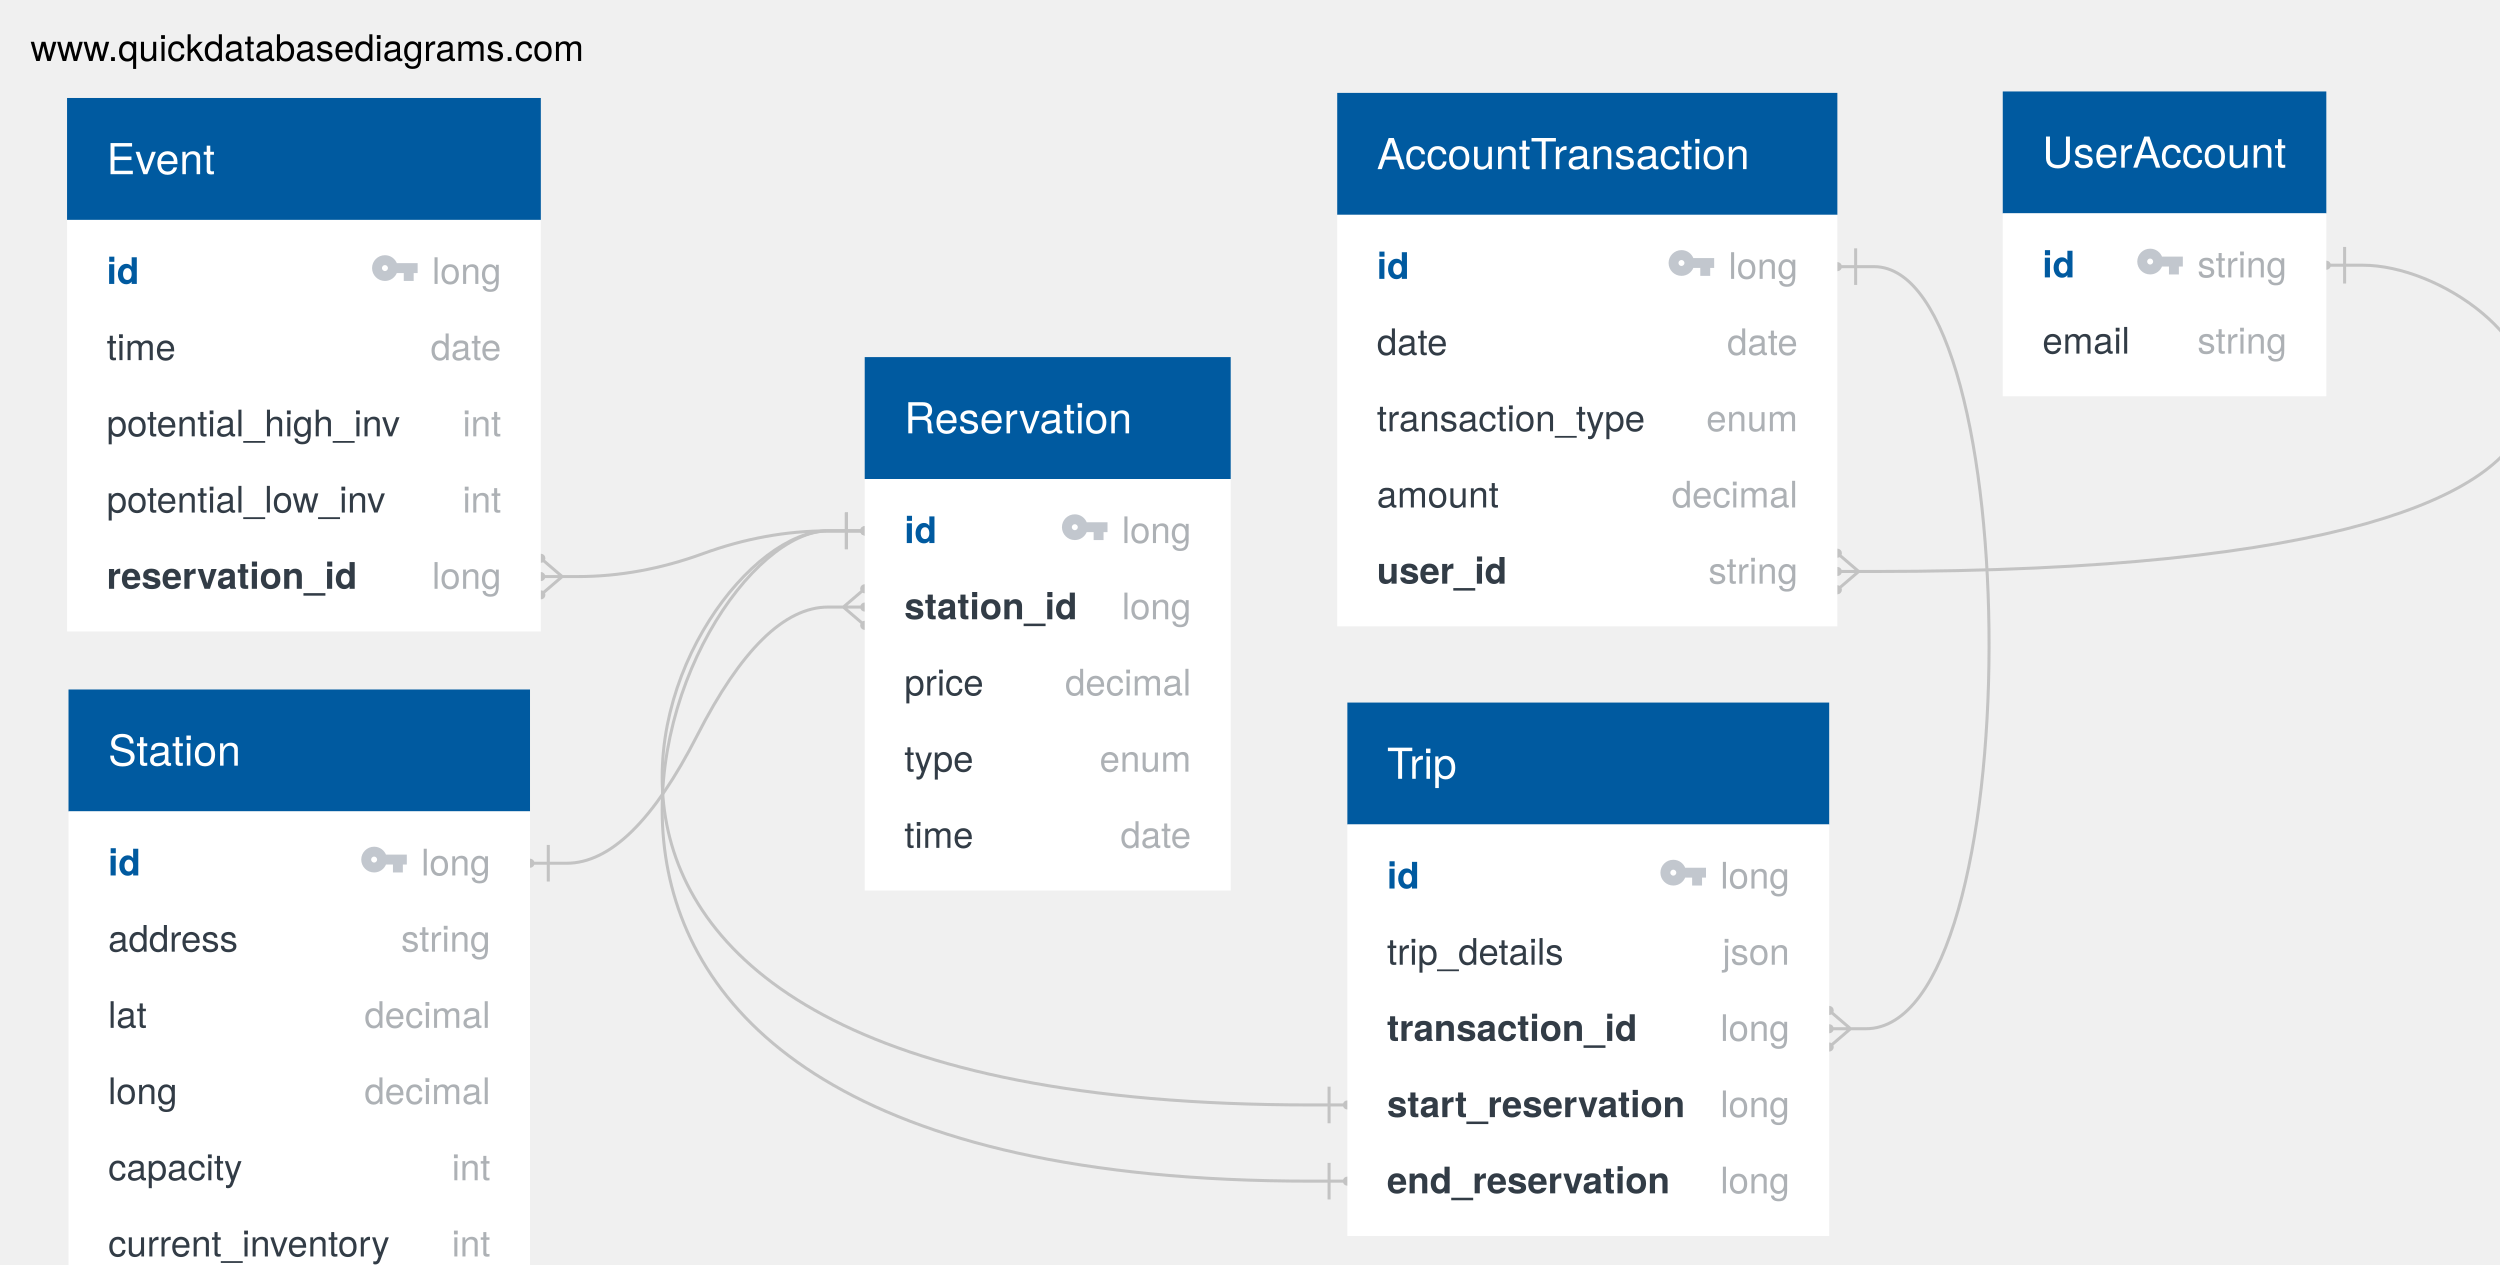
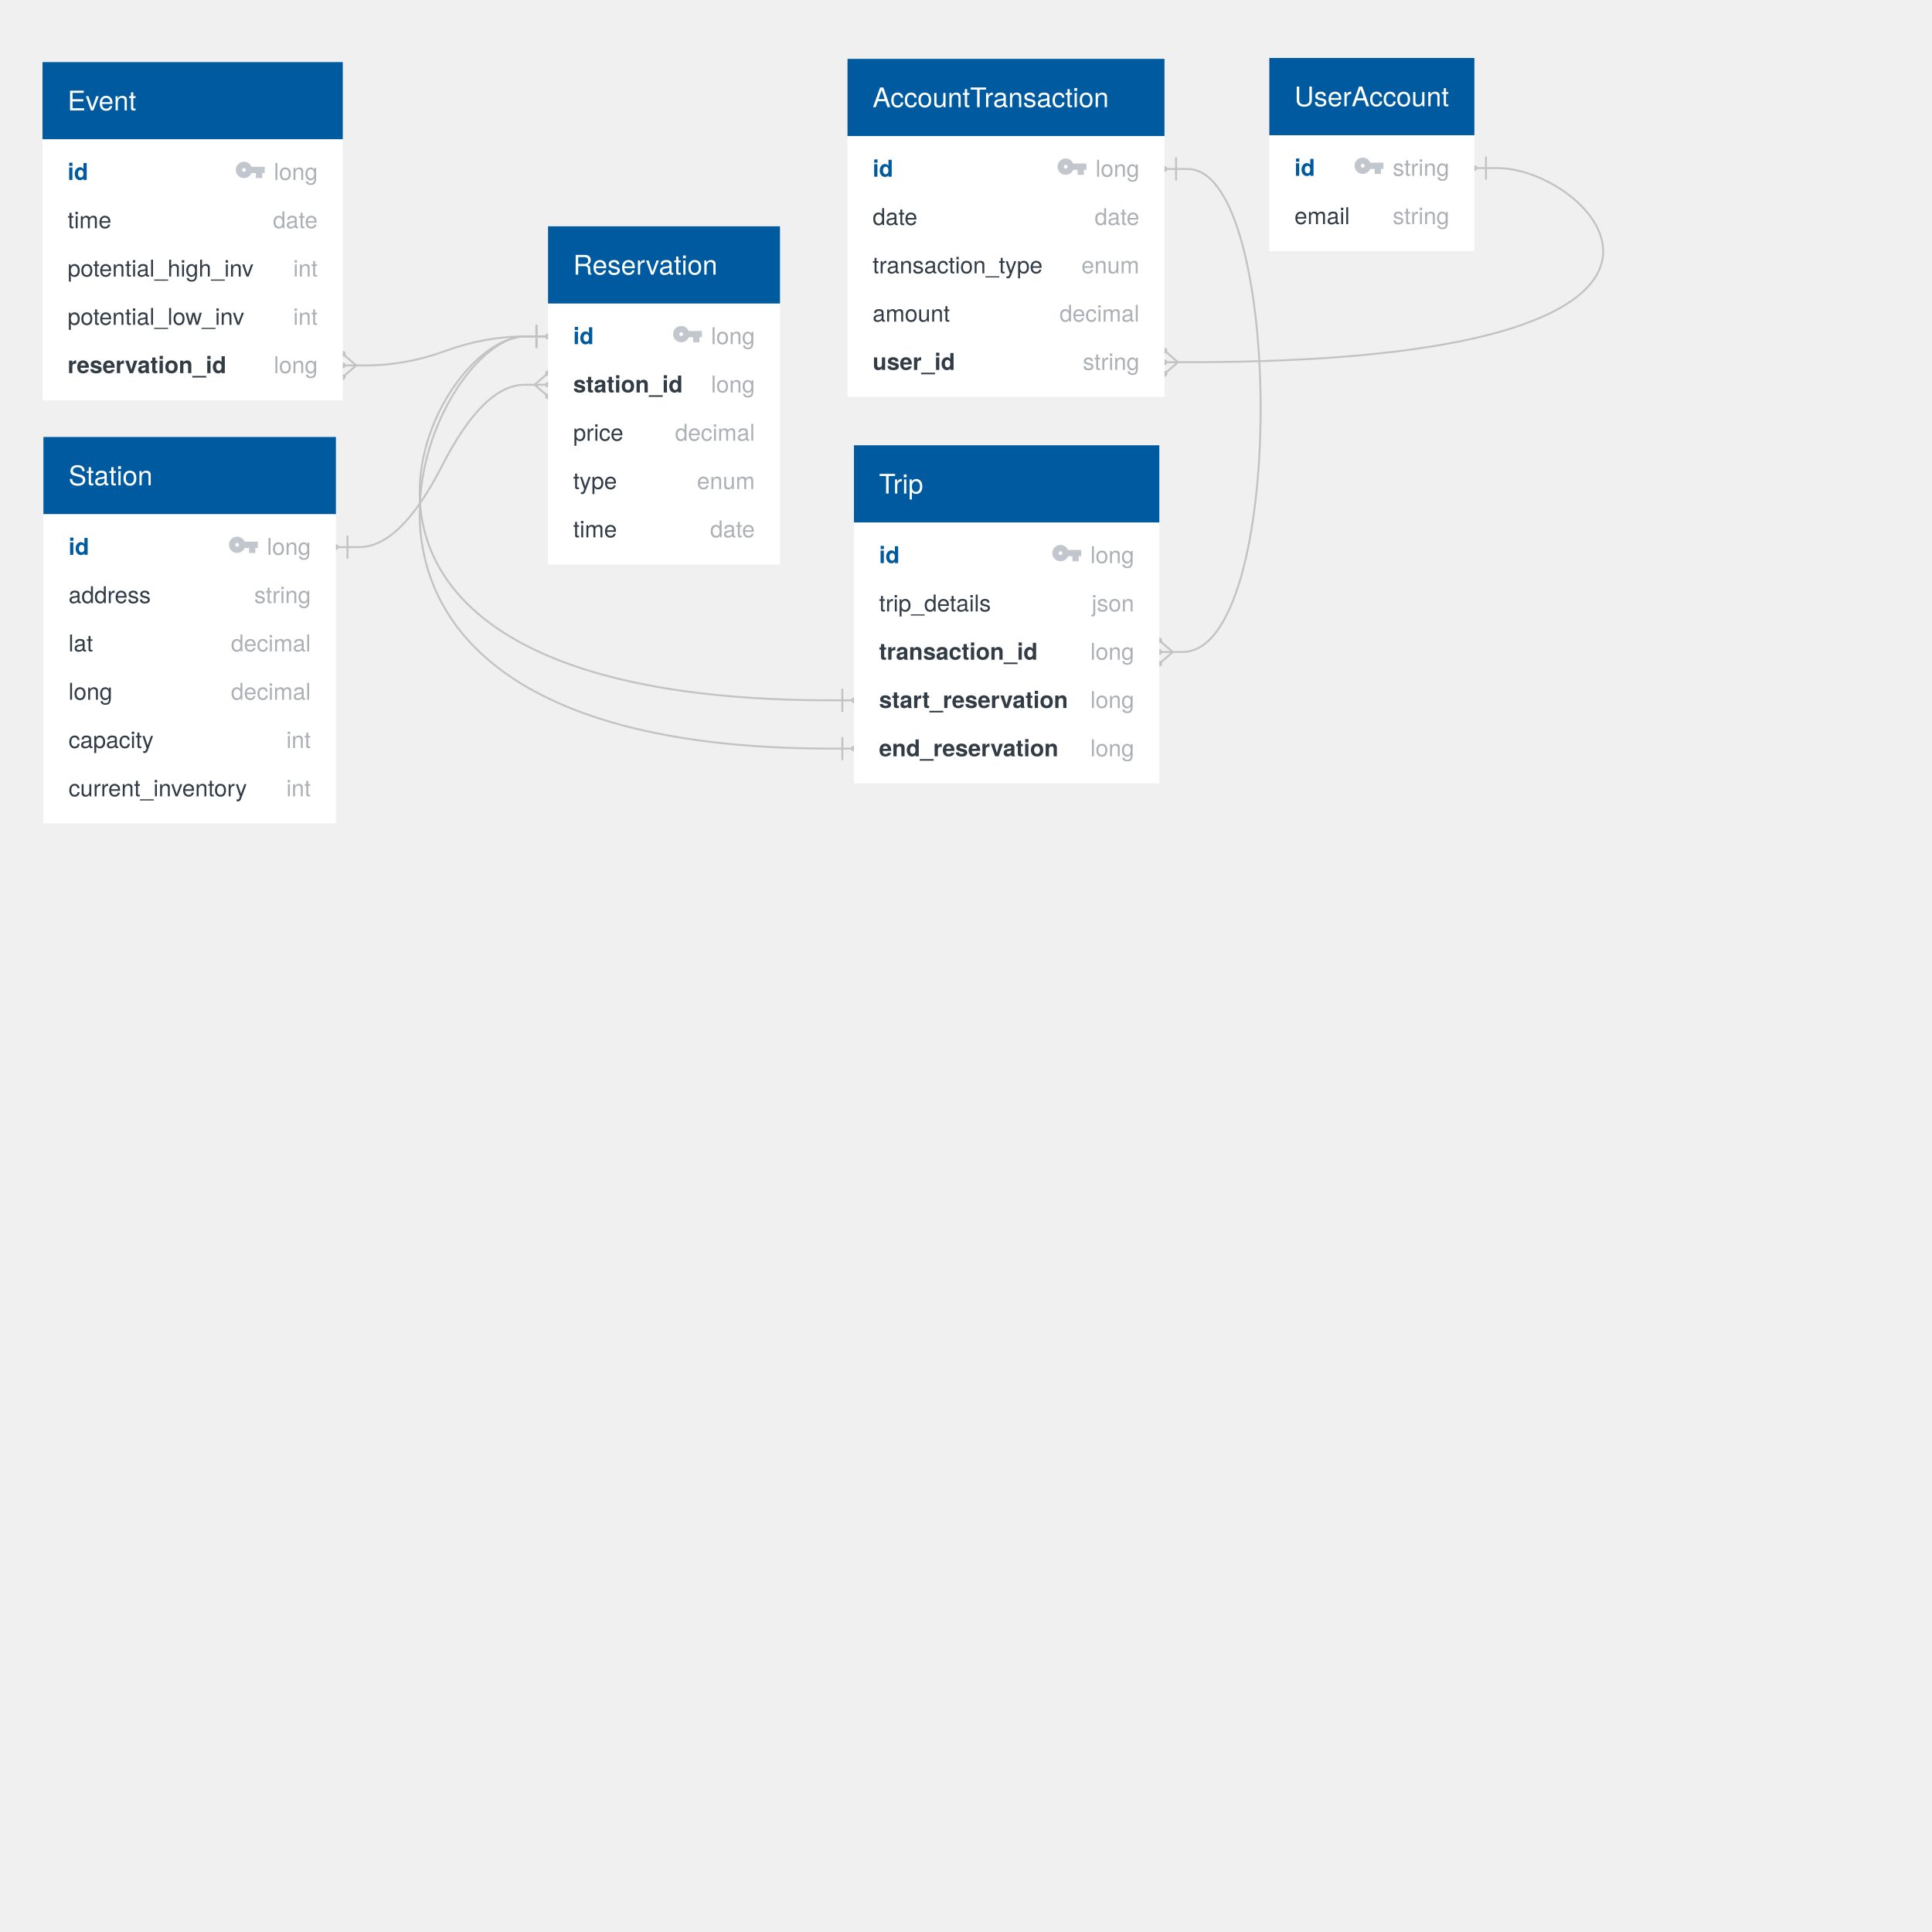
- <svg xmlns="http://www.w3.org/2000/svg" class="diagram-root" style="background: #f5f6f6">
-   <style>.diagram-root { font-family: "Helvetica Neue", sans-serif; font-size: 12px; } .t { overflow: visible; } .t-bg { y: 40; fill: #fff;   } .th { fill: #005aa0;   } .tht { fill: #fff; font-size: 14px;  } .tf { fill: #323c46; overflow: visible; } .tf.pk { fill: #005aa0; font-weight: bold; } .tf.fk { font-weight: bold; } .ty { fill: #adb1b5; font-weight: normal; text-anchor: end; } .r { fill: transparent; stroke: #c3c3c3; stroke-width: 1; } .l { stroke: 1; } .i { fill: #c2c7ce; stroke: #c2c7ce; } .i.ix { fill: #afb3b6; stroke: #000; } .fa { fill: transparent; overflow: visible; } .fa .bg.hover { fill: #f7f7f7; } .c { cy: 12; r: 4; stroke: #d2d2dc; fill: #d2d2dc; } .hr { fill: transparent; stroke: #323c46; stroke-opacity: 0.035; stroke-width: 13; } .dc { stroke: #fa5a3c; fill: #fa5a3c; } .x { stroke: white; stroke-width: 1; } .hl .th { fill: #1b9bff; } .hl .tht {  } .fhl .bg { fill: #e7f4ff; } .fhls .bg {  } .r.hl { stroke: #1b9bff; } .dim { opacity: 0.25; }</style>
+ <svg xmlns="http://www.w3.org/2000/svg" viewBox="0 0 1000 1000" class="diagram-root" style="background: #f5f6f6">
+   <style>
+         .diagram-root {
+             font-family: "Helvetica Neue", sans-serif;
+             font-size: 12px;
+         }
+         .t {
+             overflow: visible;
+         }
+         .t-bg {
+             y: 40;
+             fill: #fff;
+         }
+         .th {
+             fill: #005aa0;
+         }
+         .tht {
+             fill: #fff;
+             font-size: 14px;
+         }
+         .tf {
+             fill: #323c46;
+             overflow: visible;
+         }
+         .tf.pk {
+             fill: #005aa0;
+             font-weight: bold;
+         }
+         .tf.fk {
+             font-weight: bold;
+         }
+         .ty {
+             fill: #adb1b5;
+             font-weight: normal;
+             text-anchor: end;
+         }
+         .r {
+             fill: transparent;
+             stroke: #c3c3c3;
+             stroke-width: 1;
+         }
+         .l {
+             stroke: 1;
+         }
+         .i {
+             fill: #c2c7ce;
+             stroke: #c2c7ce;
+         }
+         .i.ix {
+             fill: #afb3b6;
+             stroke: #000;
+         }
+         .fa {
+             fill: transparent;
+             overflow: visible;
+         }
+         .fa .bg.hover {
+             fill: #f7f7f7;
+         }
+         .c {
+             cy: 12;
+             r: 4;
+             stroke: #d2d2dc;
+             fill: #d2d2dc;
+         }
+         .hr {
+             fill: transparent;
+             stroke: #323c46;
+             stroke-opacity: 0.035;
+             stroke-width: 13;
+         }
+         .dc {
+             stroke: #fa5a3c;
+             fill: #fa5a3c;
+         }
+         .x {
+             stroke: white;
+             stroke-width: 1;
+         }
+         .hl .th {
+             fill: #1b9bff;
+         }
+         .hl .tht {
+         }
+         .fhl .bg {
+             fill: #e7f4ff;
+         }
+         .fhls .bg {
+         }
+         .r.hl {
+             stroke: #1b9bff;
+         }
+         .dim {
+             opacity: 0.25;
+         }
+ 
+    </style>
  <g class="drawing-wrapper" transform="translate(-291.3333, 5.472857) scale(1,1)">
    <g class="rs">
      <path d="M 575 193.67 m -1, 0 a 1,1 0 1,0 2,0 a 1,1 0 1,0 -2,0 M 575 193.67 m -0.5, 0 a 0.5,0.5 0 1,0 1,0 a 0.5,0.5 0 1,0 -1,0  M575 193.67 L575 193.67 563 193.67 M 575 199.67 m -1, 0 a 1,1 0 1,0 2,0 a 1,1 0 1,0 -2,0 M 575 199.67 m -0.5, 0 a 0.5,0.5 0 1,0 1,0 a 0.5,0.5 0 1,0 -1,0  M575 199.67 L575 199.67 568 193.67 575 187.67 M 575 187.67 m -1, 0 a 1,1 0 1,0 2,0 a 1,1 0 1,0 -2,0 M 575 187.67 m -0.5, 0 a 0.5,0.5 0 1,0 1,0 a 0.5,0.5 0 1,0 -1,0  M563 193.67 Q 541.55 193.67, 520.1 235.69 T 477.2 277.71 M 465.2 277.71 m -1, 0 a 1,1 0 1,0 2,0 a 1,1 0 1,0 -2,0 M 465.2 277.71 m -0.5, 0 a 0.5,0.5 0 1,0 1,0 a 0.5,0.5 0 1,0 -1,0  M465.2 277.71 L465.2 277.71 477.2 277.71 M471.2 283.71 L471.2 283.71 471.2 271.71" id="h973931431" class="r" />
      <path d="M 468.75 183.67 m -1, 0 a 1,1 0 1,0 2,0 a 1,1 0 1,0 -2,0 M 468.75 183.67 m -0.5, 0 a 0.5,0.5 0 1,0 1,0 a 0.5,0.5 0 1,0 -1,0  M468.75 183.67 L468.75 183.67 480.75 183.67 M 468.75 189.67 m -1, 0 a 1,1 0 1,0 2,0 a 1,1 0 1,0 -2,0 M 468.75 189.67 m -0.5, 0 a 0.5,0.5 0 1,0 1,0 a 0.5,0.5 0 1,0 -1,0  M468.75 189.67 L468.75 189.67 475.75 183.67 468.75 177.67 M 468.75 177.67 m -1, 0 a 1,1 0 1,0 2,0 a 1,1 0 1,0 -2,0 M 468.75 177.67 m -0.5, 0 a 0.5,0.5 0 1,0 1,0 a 0.5,0.5 0 1,0 -1,0  M480.75 183.67 Q 501.32 183.67, 521.88 176.17 T 563 168.67 M 575 168.67 m -1, 0 a 1,1 0 1,0 2,0 a 1,1 0 1,0 -2,0 M 575 168.67 m -0.5, 0 a 0.5,0.5 0 1,0 1,0 a 0.5,0.5 0 1,0 -1,0  M575 168.67 L575 168.67 563 168.67 M569 174.67 L569 174.67 569 162.67" id="h285543943" class="r" />
      <path d="M 894.07 182 m -1, 0 a 1,1 0 1,0 2,0 a 1,1 0 1,0 -2,0 M 894.07 182 m -0.5, 0 a 0.5,0.5 0 1,0 1,0 a 0.5,0.5 0 1,0 -1,0  M894.07 182 L894.07 182 906.07 182 M 894.07 188 m -1, 0 a 1,1 0 1,0 2,0 a 1,1 0 1,0 -2,0 M 894.07 188 m -0.5, 0 a 0.5,0.5 0 1,0 1,0 a 0.5,0.5 0 1,0 -1,0  M894.07 188 L894.07 188 901.07 182 894.07 176 M 894.07 176 m -1, 0 a 1,1 0 1,0 2,0 a 1,1 0 1,0 -2,0 M 894.07 176 m -0.5, 0 a 0.5,0.5 0 1,0 1,0 a 0.5,0.5 0 1,0 -1,0  M906.07 182 C 1212.71 182, 1116.47 81.53, 1066.47 81.53 M 1054.47 81.53 m -1, 0 a 1,1 0 1,0 2,0 a 1,1 0 1,0 -2,0 M 1054.47 81.53 m -0.5, 0 a 0.5,0.5 0 1,0 1,0 a 0.5,0.5 0 1,0 -1,0  M1054.47 81.53 L1054.47 81.53 1066.47 81.53 M1060.47 87.53 L1060.47 87.53 1060.47 75.53" id="h348586268" class="r" />
      <path d="M 891.39 332 m -1, 0 a 1,1 0 1,0 2,0 a 1,1 0 1,0 -2,0 M 891.39 332 m -0.5, 0 a 0.5,0.5 0 1,0 1,0 a 0.5,0.5 0 1,0 -1,0  M891.39 332 L891.39 332 903.39 332 M 891.39 338 m -1, 0 a 1,1 0 1,0 2,0 a 1,1 0 1,0 -2,0 M 891.39 338 m -0.5, 0 a 0.5,0.5 0 1,0 1,0 a 0.5,0.5 0 1,0 -1,0  M891.39 338 L891.39 338 898.39 332 891.39 326 M 891.39 326 m -1, 0 a 1,1 0 1,0 2,0 a 1,1 0 1,0 -2,0 M 891.39 326 m -0.5, 0 a 0.5,0.5 0 1,0 1,0 a 0.5,0.5 0 1,0 -1,0  M903.39 332 C 957.678 332, 956.07 82, 906.07 82 M 894.07 82 m -1, 0 a 1,1 0 1,0 2,0 a 1,1 0 1,0 -2,0 M 894.07 82 m -0.5, 0 a 0.5,0.5 0 1,0 1,0 a 0.5,0.5 0 1,0 -1,0  M894.07 82 L894.07 82 906.07 82 M900.07 88 L900.07 88 900.07 76" id="h1812625140" class="r" />
      <path d="M 733.33 357 m -1, 0 a 1,1 0 1,0 2,0 a 1,1 0 1,0 -2,0 M 733.33 357 m -0.5, 0 a 0.5,0.5 0 1,0 1,0 a 0.5,0.5 0 1,0 -1,0  M733.33 357 L733.33 357 721.33 357 M727.33 363 L727.33 363 727.33 351 M721.33 357 C 418.002 357, 513 168.67, 563 168.67 M 575 168.67 m -1, 0 a 1,1 0 1,0 2,0 a 1,1 0 1,0 -2,0 M 575 168.67 m -0.5, 0 a 0.5,0.5 0 1,0 1,0 a 0.5,0.5 0 1,0 -1,0  M575 168.67 L575 168.67 563 168.67 M569 174.67 L569 174.67 569 162.67" id="h1167572492" class="r" />
      <path d="M 733.33 382 m -1, 0 a 1,1 0 1,0 2,0 a 1,1 0 1,0 -2,0 M 733.33 382 m -0.5, 0 a 0.5,0.5 0 1,0 1,0 a 0.5,0.5 0 1,0 -1,0  M733.33 382 L733.33 382 721.33 382 M727.33 388 L727.33 388 727.33 376 M721.33 382 C 418.002 382, 513 168.67, 563 168.67 M 575 168.67 m -1, 0 a 1,1 0 1,0 2,0 a 1,1 0 1,0 -2,0 M 575 168.67 m -0.5, 0 a 0.5,0.5 0 1,0 1,0 a 0.5,0.5 0 1,0 -1,0  M575 168.67 L575 168.67 563 168.67 M569 174.67 L569 174.67 569 162.67" id="h3354970713" class="r" />
    </g>
    <g class="hrs" />
    <g class="ts">
      <svg width="151.39" height="200" x="313.81" y="220.71" id="h848053659" class="t">
        <rect height="40" width="151.39" class="th" />
        <text x="13" y="25" class="tht">Station</text>
        <rect height="160" width="151.39" class="t-bg" />
-         <text x="13" y="61" class="tf pk">id<tspan x="138.39" class="ty">long</tspan>
+         <text x="13" y="61" class="tf pk">
+                id
+                <tspan x="138.39" class="ty">long</tspan>
        </text>
        <path d="M7,14A2,2 0 0,1 5,12A2,2 0 0,1 7,10A2,2 0 0,1 9,12A2,2 0 0,1 7,14M12.65,10C11.83,7.67 9.61,6 7, 6A6, 6 0 0, 0 1, 12A6, 6 0 0, 0 7, 18C9.61, 18 11.83, 16.33 12.65, 14H17V18H21V14H23V10H12.65Z" class="i pk" transform="translate(95.7025, 48) scale(0.65)" />
-         <text x="13" y="86" class="tf">address<tspan x="138.39" class="ty">string</tspan>
-         </text>
-         <text x="13" y="111" class="tf">lat<tspan x="138.39" class="ty">decimal</tspan>
-         </text>
-         <text x="13" y="136" class="tf">long<tspan x="138.39" class="ty">decimal</tspan>
-         </text>
-         <text x="13" y="161" class="tf">capacity<tspan x="138.39" class="ty">int</tspan>
-         </text>
-         <text x="13" y="186" class="tf">current_inventory<tspan x="138.39" class="ty">int</tspan>
+         <text x="13" y="86" class="tf">
+                address
+                <tspan x="138.39" class="ty">string</tspan>
+         </text>
+         <text x="13" y="111" class="tf">
+                lat
+                <tspan x="138.39" class="ty">decimal</tspan>
+         </text>
+         <text x="13" y="136" class="tf">
+                long
+                <tspan x="138.39" class="ty">decimal</tspan>
+         </text>
+         <text x="13" y="161" class="tf">
+                capacity
+                <tspan x="138.39" class="ty">int</tspan>
+         </text>
+         <text x="13" y="186" class="tf">
+                current_inventory
+                <tspan x="138.39" class="ty">int</tspan>
        </text>
      </svg>
      <svg width="106.14" height="100" x="948.33" y="24.53" id="h921937321" class="t">
        <rect height="40" width="106.14" class="th" />
        <text x="13" y="25" class="tht">UserAccount</text>
        <rect height="60" width="106.14" class="t-bg" />
-         <text x="13" y="61" class="tf pk">id<tspan x="93.14" class="ty">string</tspan>
+         <text x="13" y="61" class="tf pk">
+                id
+                <tspan x="93.14" class="ty">string</tspan>
        </text>
        <path d="M7,14A2,2 0 0,1 5,12A2,2 0 0,1 7,10A2,2 0 0,1 9,12A2,2 0 0,1 7,14M12.65,10C11.83,7.67 9.61,6 7, 6A6, 6 0 0, 0 1, 12A6, 6 0 0, 0 7, 18C9.61, 18 11.83, 16.33 12.65, 14H17V18H21V14H23V10H12.65Z" class="i pk" transform="translate(43.79625, 48) scale(0.65)" />
-         <text x="13" y="86" class="tf">email<tspan x="93.14" class="ty">string</tspan>
+         <text x="13" y="86" class="tf">
+                email
+                <tspan x="93.14" class="ty">string</tspan>
        </text>
      </svg>
      <svg width="164.07" height="175" x="730" y="25" id="h997417447" class="t">
        <rect height="40" width="164.07" class="th" />
        <text x="13" y="25" class="tht">AccountTransaction</text>
        <rect height="135" width="164.07" class="t-bg" />
-         <text x="13" y="61" class="tf pk">id<tspan x="151.07" class="ty">long</tspan>
+         <text x="13" y="61" class="tf pk">
+                id
+                <tspan x="151.07" class="ty">long</tspan>
        </text>
        <path d="M7,14A2,2 0 0,1 5,12A2,2 0 0,1 7,10A2,2 0 0,1 9,12A2,2 0 0,1 7,14M12.65,10C11.83,7.67 9.61,6 7, 6A6, 6 0 0, 0 1, 12A6, 6 0 0, 0 7, 18C9.61, 18 11.83, 16.33 12.65, 14H17V18H21V14H23V10H12.65Z" class="i pk" transform="translate(108.3825, 48) scale(0.65)" />
-         <text x="13" y="86" class="tf">date<tspan x="151.07" class="ty">date</tspan>
-         </text>
-         <text x="13" y="111" class="tf">transaction_type<tspan x="151.07" class="ty">enum</tspan>
-         </text>
-         <text x="13" y="136" class="tf">amount<tspan x="151.07" class="ty">decimal</tspan>
-         </text>
-         <text x="13" y="161" class="tf fk">user_id<tspan x="151.07" class="ty">string</tspan>
+         <text x="13" y="86" class="tf">
+                date
+                <tspan x="151.07" class="ty">date</tspan>
+         </text>
+         <text x="13" y="111" class="tf">
+                transaction_type
+                <tspan x="151.07" class="ty">enum</tspan>
+         </text>
+         <text x="13" y="136" class="tf">
+                amount
+                <tspan x="151.07" class="ty">decimal</tspan>
+         </text>
+         <text x="13" y="161" class="tf fk">
+                user_id
+                <tspan x="151.07" class="ty">string</tspan>
        </text>
      </svg>
      <svg width="158.06" height="175" x="733.33" y="225" id="h3970228849" class="t">
        <rect height="40" width="158.06" class="th" />
        <text x="13" y="25" class="tht">Trip</text>
        <rect height="135" width="158.06" class="t-bg" />
-         <text x="13" y="61" class="tf pk">id<tspan x="145.06" class="ty">long</tspan>
+         <text x="13" y="61" class="tf pk">
+                id
+                <tspan x="145.06" class="ty">long</tspan>
        </text>
        <path d="M7,14A2,2 0 0,1 5,12A2,2 0 0,1 7,10A2,2 0 0,1 9,12A2,2 0 0,1 7,14M12.65,10C11.83,7.67 9.61,6 7, 6A6, 6 0 0, 0 1, 12A6, 6 0 0, 0 7, 18C9.61, 18 11.83, 16.33 12.65, 14H17V18H21V14H23V10H12.65Z" class="i pk" transform="translate(102.3725, 48) scale(0.65)" />
-         <text x="13" y="86" class="tf">trip_details<tspan x="145.06" class="ty">json</tspan>
-         </text>
-         <text x="13" y="111" class="tf fk">transaction_id<tspan x="145.06" class="ty">long</tspan>
-         </text>
-         <text x="13" y="136" class="tf fk">start_reservation<tspan x="145.06" class="ty">long</tspan>
-         </text>
-         <text x="13" y="161" class="tf fk">end_reservation<tspan x="145.06" class="ty">long</tspan>
+         <text x="13" y="86" class="tf">
+                trip_details
+                <tspan x="145.06" class="ty">json</tspan>
+         </text>
+         <text x="13" y="111" class="tf fk">
+                transaction_id
+                <tspan x="145.06" class="ty">long</tspan>
+         </text>
+         <text x="13" y="136" class="tf fk">
+                start_reservation
+                <tspan x="145.06" class="ty">long</tspan>
+         </text>
+         <text x="13" y="161" class="tf fk">
+                end_reservation
+                <tspan x="145.06" class="ty">long</tspan>
        </text>
      </svg>
      <svg width="120.06" height="175" x="575" y="111.67" id="h3797432675" class="t">
        <rect height="40" width="120.06" class="th" />
        <text x="13" y="25" class="tht">Reservation</text>
        <rect height="135" width="120.06" class="t-bg" />
-         <text x="13" y="61" class="tf pk">id<tspan x="107.06" class="ty">long</tspan>
+         <text x="13" y="61" class="tf pk">
+                id
+                <tspan x="107.06" class="ty">long</tspan>
        </text>
        <path d="M7,14A2,2 0 0,1 5,12A2,2 0 0,1 7,10A2,2 0 0,1 9,12A2,2 0 0,1 7,14M12.65,10C11.83,7.67 9.61,6 7, 6A6, 6 0 0, 0 1, 12A6, 6 0 0, 0 7, 18C9.61, 18 11.83, 16.33 12.65, 14H17V18H21V14H23V10H12.65Z" class="i pk" transform="translate(64.3725, 48) scale(0.65)" />
-         <text x="13" y="86" class="tf fk">station_id<tspan x="107.06" class="ty">long</tspan>
-         </text>
-         <text x="13" y="111" class="tf">price<tspan x="107.06" class="ty">decimal</tspan>
-         </text>
-         <text x="13" y="136" class="tf">type<tspan x="107.06" class="ty">enum</tspan>
-         </text>
-         <text x="13" y="161" class="tf">time<tspan x="107.06" class="ty">date</tspan>
+         <text x="13" y="86" class="tf fk">
+                station_id
+                <tspan x="107.06" class="ty">long</tspan>
+         </text>
+         <text x="13" y="111" class="tf">
+                price
+                <tspan x="107.06" class="ty">decimal</tspan>
+         </text>
+         <text x="13" y="136" class="tf">
+                type
+                <tspan x="107.06" class="ty">enum</tspan>
+         </text>
+         <text x="13" y="161" class="tf">
+                time
+                <tspan x="107.06" class="ty">date</tspan>
        </text>
      </svg>
      <svg width="155.42" height="175" x="313.33" y="26.67" id="h4187780210" class="t">
        <rect height="40" width="155.42" class="th" />
        <text x="13" y="25" class="tht">Event</text>
        <rect height="135" width="155.42" class="t-bg" />
-         <text x="13" y="61" class="tf pk">id<tspan x="142.42" class="ty">long</tspan>
+         <text x="13" y="61" class="tf pk">
+                id
+                <tspan x="142.42" class="ty">long</tspan>
        </text>
        <path d="M7,14A2,2 0 0,1 5,12A2,2 0 0,1 7,10A2,2 0 0,1 9,12A2,2 0 0,1 7,14M12.65,10C11.83,7.67 9.61,6 7, 6A6, 6 0 0, 0 1, 12A6, 6 0 0, 0 7, 18C9.61, 18 11.83, 16.33 12.65, 14H17V18H21V14H23V10H12.65Z" class="i pk" transform="translate(99.7325, 48) scale(0.65)" />
-         <text x="13" y="86" class="tf">time<tspan x="142.42" class="ty">date</tspan>
-         </text>
-         <text x="13" y="111" class="tf">potential_high_inv<tspan x="142.42" class="ty">int</tspan>
-         </text>
-         <text x="13" y="136" class="tf">potential_low_inv<tspan x="142.42" class="ty">int</tspan>
-         </text>
-         <text x="13" y="161" class="tf fk">reservation_id<tspan x="142.42" class="ty">long</tspan>
+         <text x="13" y="86" class="tf">
+                time
+                <tspan x="142.42" class="ty">date</tspan>
+         </text>
+         <text x="13" y="111" class="tf">
+                potential_high_inv
+                <tspan x="142.42" class="ty">int</tspan>
+         </text>
+         <text x="13" y="136" class="tf">
+                potential_low_inv
+                <tspan x="142.42" class="ty">int</tspan>
+         </text>
+         <text x="13" y="161" class="tf fk">
+                reservation_id
+                <tspan x="142.42" class="ty">long</tspan>
        </text>
      </svg>
    </g>
  </g>
-   <text class="qdbd-link" x="10" y="20">www.quickdatabasediagrams.com</text>
</svg>
